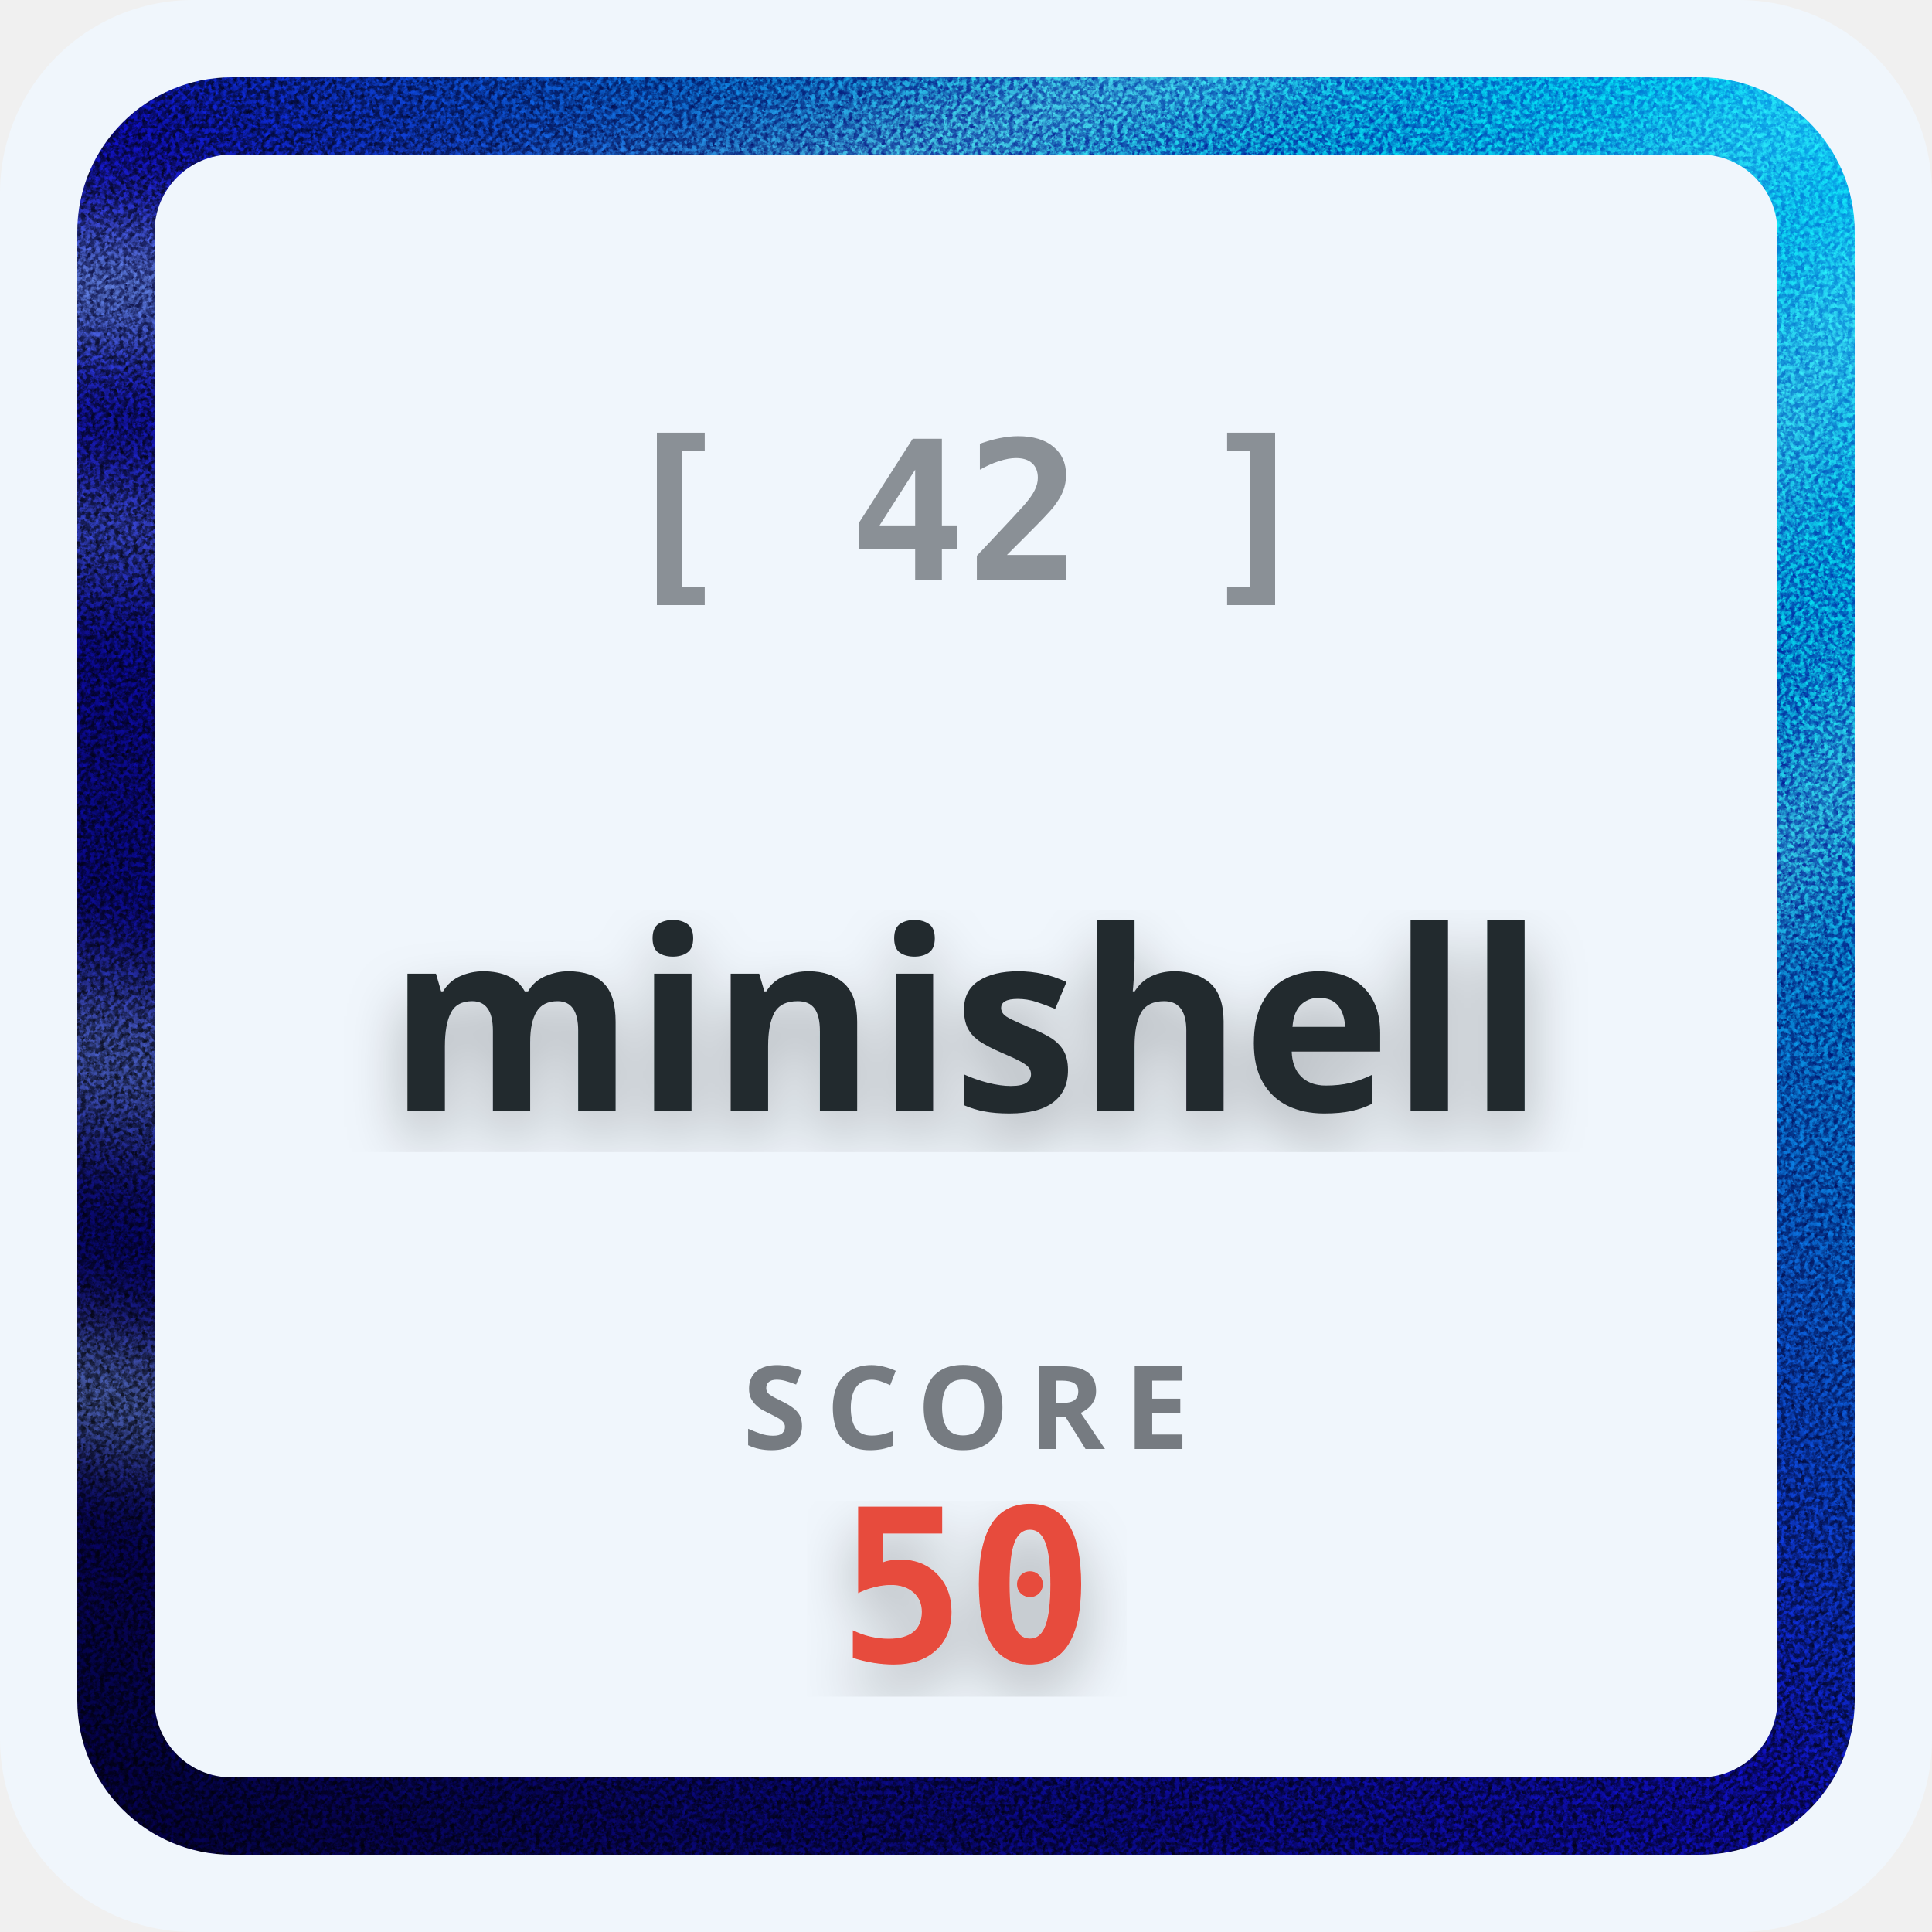
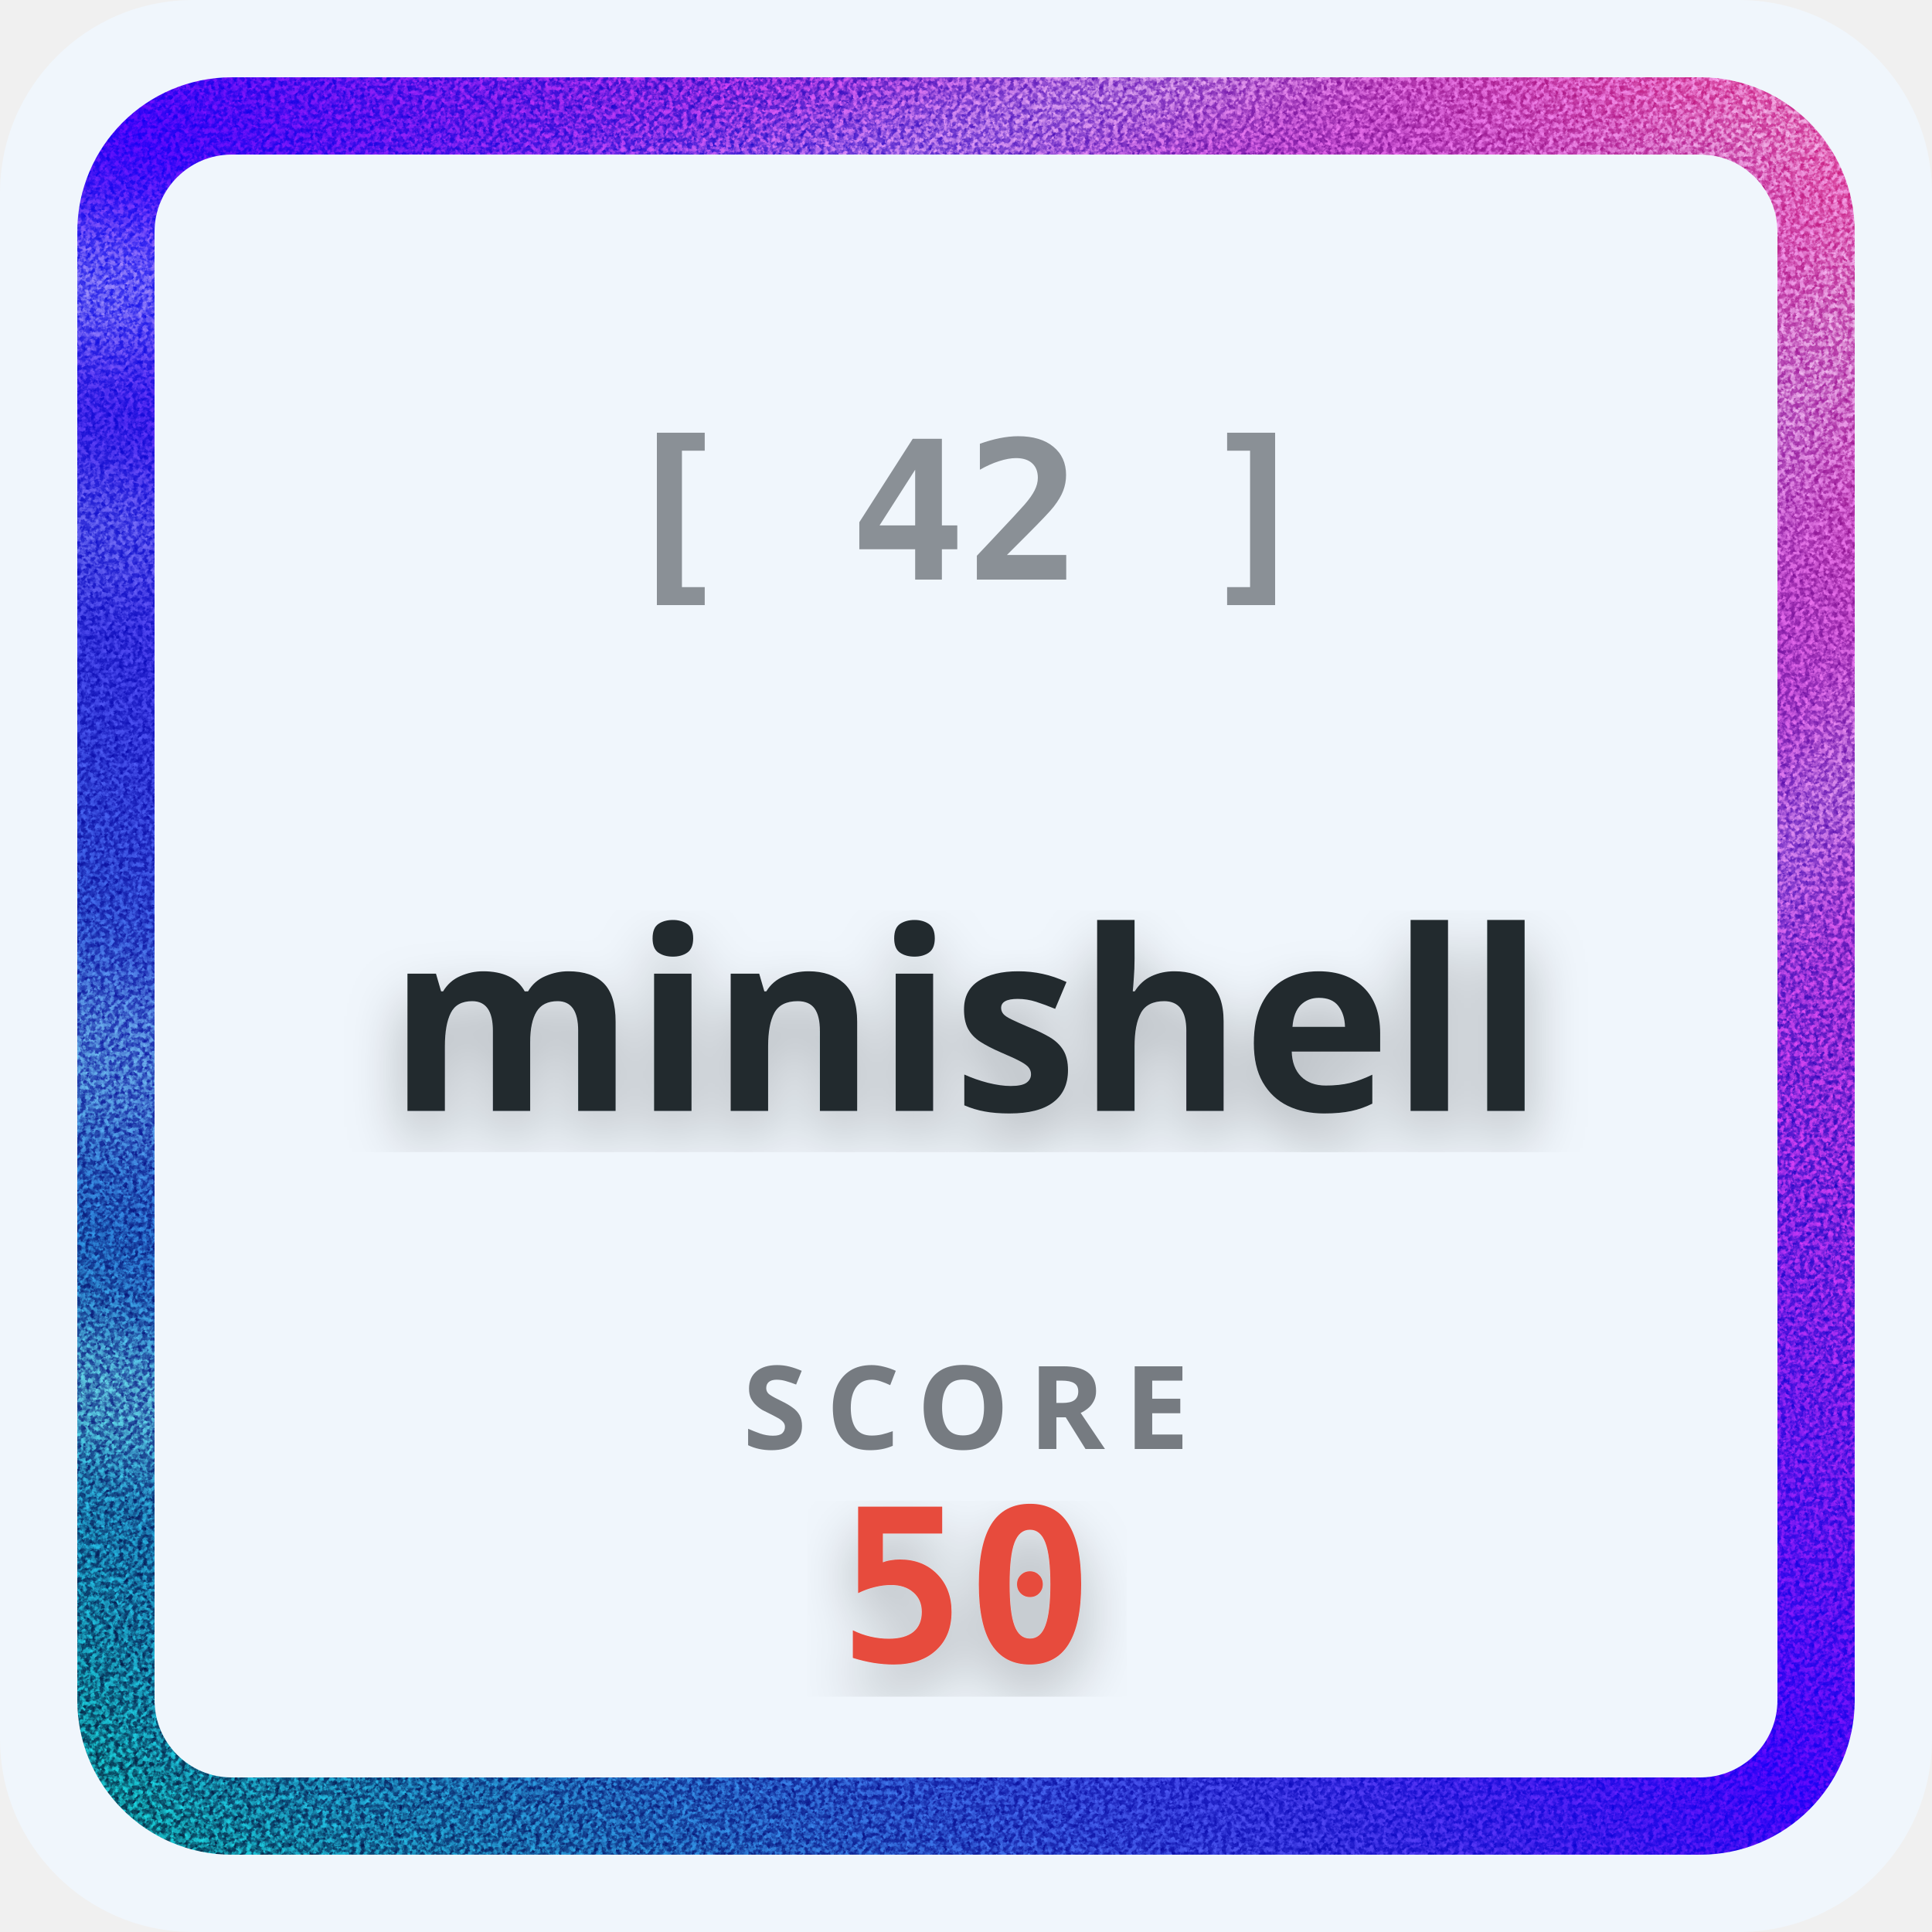
<svg xmlns="http://www.w3.org/2000/svg" width="200" height="200" viewBox="0 0 200 200">
  <defs>
    <filter id="f" width="140%" height="140%" x="-20%" y="-20%">
      <feDropShadow dx="0" dy="3" flood-color="#000" flood-opacity=".3" stdDeviation="3" />
    </filter>
    <filter id="d" width="140%" height="140%" x="-20%" y="-20%">
      <feGaussianBlur stdDeviation="20" />
    </filter>
    <filter id="b" width="120%" height="120%" x="-10%" y="-10%" color-interpolation-filters="sRGB">
      <feTurbulence baseFrequency=".51" numOctaves="3" result="noise" stitchTiles="stitch" type="fractalNoise" />
      <feColorMatrix in="noise" result="grayNoise" values="1 0 0 0 0 1 0 0 0 0 1 0 0 0 0 0 0 0 1 0" />
      <feComponentTransfer in="grayNoise" result="contrastyNoise">
        <feFuncR intercept="-1.5" slope="4" type="linear" />
        <feFuncG intercept="-1.5" slope="4" type="linear" />
        <feFuncB intercept="-1.5" slope="4" type="linear" />
        <feFuncA slope=".9" type="linear" />
      </feComponentTransfer>
      <feBlend in="contrastyNoise" in2="SourceGraphic" mode="overlay" />
    </filter>
    <linearGradient id="c" x1="0%" x2="100%" y1="100%" y2="0%">
-       <stop offset="0%" stop-color="#020024" />
-       <stop offset="50%" stop-color="#090979" />
-       <stop offset="100%" stop-color="#00d4ff" />
+       <stop offset="0%" stop-color="#07917e" />
+       <stop offset="50%" stop-color="#3e06f8" />
+       <stop offset="100%" stop-color="#ff65a3" />
    </linearGradient>
    <linearGradient id="e" x1="0%" x2="100%" y1="0%" y2="100%">
      <stop offset="0%" stop-color="#fff" />
      <stop offset="100%" stop-color="#8ff" stop-opacity="0" />
    </linearGradient>
    <mask id="a">
      <path d="M0 0h200v200H0z" />
      <rect width="176" height="176" x="12" y="12" fill="none" stroke="#fff" stroke-width="8" rx="12" />
    </mask>
  </defs>
  <rect width="200" height="200" fill="#f0f6fc" rx="20" />
  <g mask="url(#a)">
    <svg width="200" height="200" viewBox="0 0 800 800">
      <g filter="url(#b)">
        <rect width="100%" height="100%" fill="url(#c)" />
        <g fill="none" stroke="url(#e)" filter="url(#d)">
          <path stroke-width="40" d="M-100 100Q300 200 900-200" opacity=".9" />
          <path stroke-width="20" d="M-100 200Q400 300 900-50" opacity=".8" />
          <path stroke-width="60" d="M-100 400q500 200 1100-500" opacity=".5" />
          <path stroke-width="30" d="M-50 550Q500 750 1000 50" opacity=".8" />
        </g>
      </g>
    </svg>
  </g>
  <text x="100" y="60" fill="#24292f" font-family="monospace" font-size="20" font-weight="bold" opacity=".5" text-anchor="middle">[ 42 ]</text>
  <text x="100" y="115" fill="#24292f" filter="url(#f)" font-family="sans-serif" font-size="26" font-weight="900" text-anchor="middle">minishell</text>
  <text x="100" y="150" fill="#24292f" font-family="sans-serif" font-size="12" font-weight="bold" letter-spacing="2" opacity=".6" text-anchor="middle">SCORE</text>
  <text x="100" y="172" fill="#e74c3c" filter="url(#f)" font-family="monospace" font-size="22" font-weight="bold" text-anchor="middle">50</text>
</svg>
